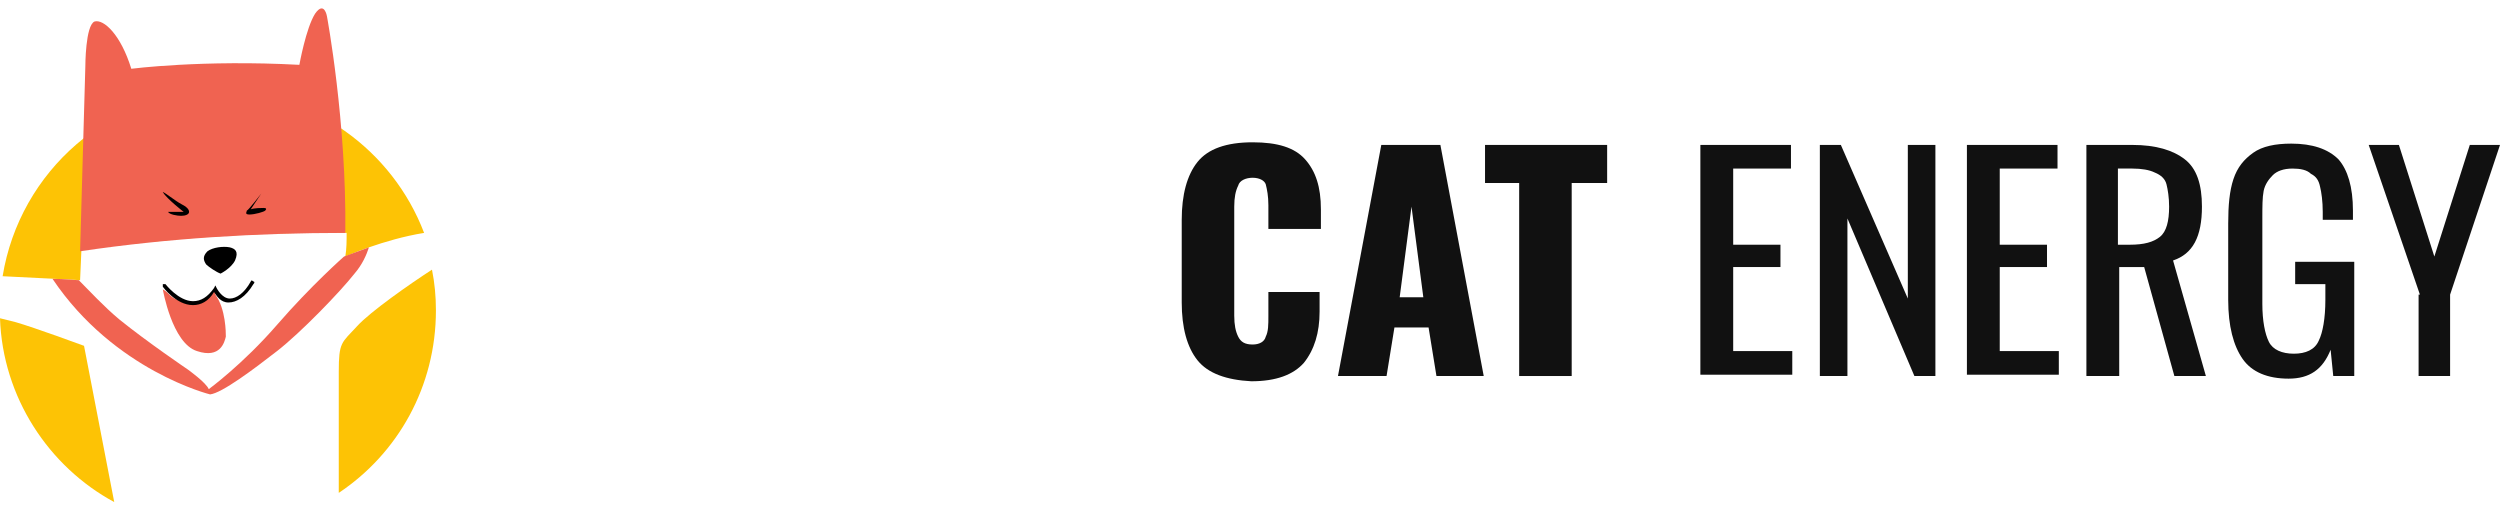
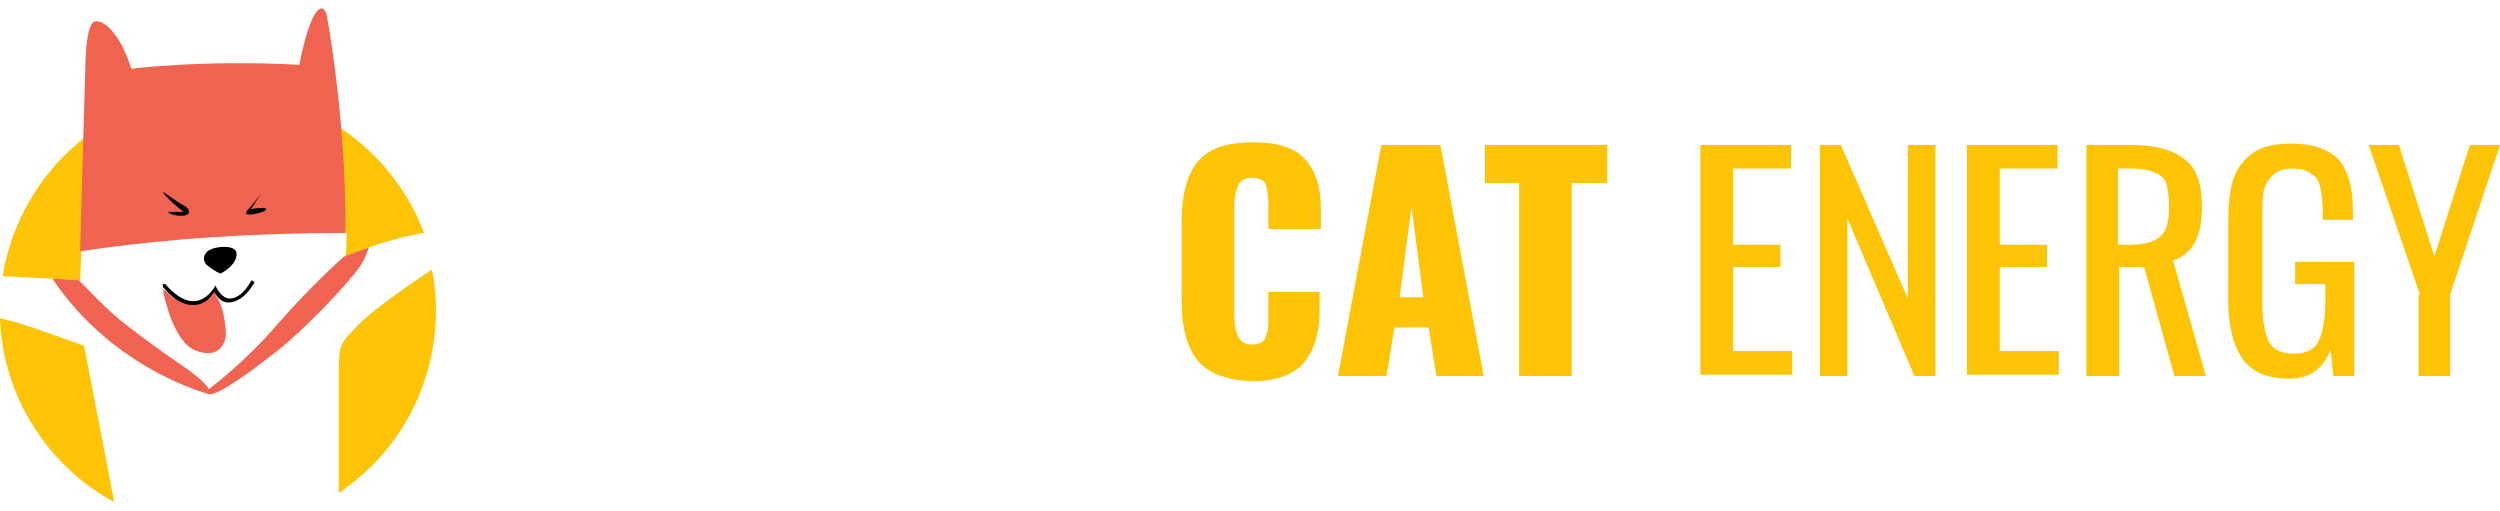
- <svg xmlns="http://www.w3.org/2000/svg" width="191px" height="39px" version="1.1" id="Layer_2" x="" y="" viewBox="0 0.002 190.4 37.598" style="enable-background:new 0 0 33.3 37.6;">
-   <style type="text/css">
-     .st0 {
-       fill: #FDC305;
-     }
-     .st1 {
-       fill: #F06351;
-     }
-   </style>
-   <g>
-     <path class="st0" d="M6.1,20.7l0.1-2.3c6.7-0.9,13.4-1.4,20.2-1.3c0,0.6,0,1.2-0.1,1.8c0,0,2.9-1.3,6-1.8     c-2.4-6.3-8.5-10.8-15.6-10.8c-8.3,0-15.2,6.1-16.5,14.1C2.4,20.5,6.1,20.7,6.1,20.7z" />
-     <path class="st0" d="M27.2,24.2c-1.2,1.3-1.4,1.2-1.4,3.5c0,0.9,0,4.9,0,9.2c4.5-3,7.4-8.1,7.4-13.9c0-1.1-0.1-2.1-0.3-3.1     C31.2,21,28.2,23.1,27.2,24.2z" />
-     <path class="st0" d="M6.4,25.7c0,0-3.8-1.4-5.2-1.8c-0.4-0.1-0.8-0.2-1.2-0.3c0.2,6,3.7,11.3,8.7,14L6.4,25.7z" />
-   </g>
-   <path class="st1" d="M26.3,17.1c0.1-8.5-1.4-16.5-1.4-16.5S24.7-0.6,24,0.4c-0.7,1.1-1.2,3.9-1.2,3.9c-7.4-0.4-12.8,0.3-12.8,0.3   C9.2,2,7.9,0.8,7.2,1C6.5,1.3,6.5,4.4,6.5,4.4L6.1,18.5C12.8,17.5,19.6,17.1,26.3,17.1z" />
-   <path d="M12.4,14c0-0.1,1,0.7,1.4,0.9c0.4,0.2,0.6,0.4,0.6,0.6c0,0.2-0.3,0.3-0.6,0.3s-0.9-0.1-1-0.3c0,0,0.6,0,0.9,0h0.3   C14.1,15.6,12.7,14.5,12.4,14z" />
-   <path d="M19.9,14.1c0,0-1,1.3-1.1,1.3c0,0.1-0.2,0.3,0.2,0.3s1.1-0.2,1.2-0.3c0.1-0.1,0.1-0.2-0.1-0.2c-0.2,0-0.7,0-1,0.1L19.9,14.1   C19.9,14.1,20,14,19.9,14.1z" />
-   <path d="M16.8,20.2c0,0,0.8-0.4,1.1-1c0.3-0.7,0-0.9-0.4-1c-0.5-0.1-1.3,0-1.7,0.3c-0.4,0.4-0.3,0.7-0.1,1   C15.9,19.7,16.5,20.1,16.8,20.2z" />
-   <path class="st1" d="M16.3,21.5c0,0-0.2,0.4-0.5,0.6c-0.2,0.2-0.6,0.4-1,0.4c-0.6,0-1.1-0.2-1.5-0.4c-0.2-0.1-0.4-0.3-0.5-0.4   c-0.2-0.2-0.4-0.3-0.4-0.3s0.7,4.1,2.6,4.7c1.8,0.6,2.1-0.7,2.2-1.1c0-0.3,0-2.1-0.8-3.2C16.5,21.4,16.4,21.6,16.3,21.5z" />
-   <g>
-     <path d="M14.7,22.6C14.7,22.6,14.7,22.6,14.7,22.6c-1.3,0-2.3-1.4-2.3-1.4c0-0.1,0-0.2,0-0.2c0.1,0,0.2,0,0.2,0c0,0,1,1.3,2.1,1.3     c0,0,0,0,0,0c0.6,0,1.1-0.3,1.6-1l0.1-0.2l0.1,0.2c0,0,0.4,0.8,1,0.8c0.5,0,1.1-0.4,1.6-1.3c0-0.1,0.1-0.1,0.2,0     c0.1,0,0.1,0.1,0,0.2c-0.6,1-1.3,1.4-1.9,1.4c-0.6,0-0.9-0.5-1.1-0.8C15.9,22.3,15.3,22.6,14.7,22.6z" />
-   </g>
-   <path class="st1" d="M26.2,18.9c0,0-2.5,2.2-5.1,5.2S15.9,29,15.9,29c-0.2-0.5-1.6-1.5-1.6-1.5s-3.1-2.1-5.2-3.8   c-1.2-1-2.3-2.2-3.1-3c-0.3,0-1.1-0.1-2-0.1c4.7,7,12,8.8,12,8.8c0.9-0.1,3.3-1.9,5.1-3.3c1.8-1.4,4.8-4.5,5.9-5.9   c0.6-0.7,0.9-1.4,1.1-2C27,18.6,26.2,18.9,26.2,18.9z" />
-   <g transform="matrix(1, 0, 0, 1, 90, 10.2)">
-     <path class="st0" d="M1.2,16.6c-0.8-1-1.2-2.5-1.2-4.4V5.9c0-1.9,0.4-3.4,1.2-4.4C2,0.5,3.4,0,5.4,0c1.9,0,3.2,0.4,4,1.3     c0.8,0.9,1.2,2.1,1.2,3.8v1.5H6.6V4.8c0-0.7-0.1-1.2-0.2-1.6C6.3,2.9,5.9,2.7,5.4,2.7S4.4,2.9,4.3,3.3C4.1,3.7,4,4.2,4,4.9v8.3     c0,0.7,0.1,1.2,0.3,1.6c0.2,0.4,0.5,0.6,1.1,0.6c0.5,0,0.9-0.2,1-0.6c0.2-0.4,0.2-0.9,0.2-1.6v-1.8h3.9v1.5c0,1.6-0.4,2.9-1.2,3.9     c-0.8,0.9-2.1,1.4-4,1.4C3.4,18.1,2,17.6,1.2,16.6z" style="fill: rgb(17, 17, 17);" />
-     <path class="st0" d="M15.2,0.2h4.5L23,17.8h-3.6l-0.6-3.7h-2.6l-0.6,3.7h-3.7L15.2,0.2z M18.4,11.8l-0.9-6.9l-0.9,6.9H18.4z" style="fill: rgb(17, 17, 17);" />
-     <path class="st0" d="M25.8,3.1h-2.7V0.2h9.3v2.9h-2.7v14.7h-4V3.1z" style="fill: rgb(17, 17, 17);" />
-     <path class="st0" d="M39.5,0.2h6.9v1.8H42v5.8h3.6v1.7H42v6.4h4.5v1.8h-7V0.2z" style="fill: rgb(17, 17, 17);" />
-     <path class="st0" d="M48.5,0.2h1.7l5.1,11.7V0.2h2.1v17.6h-1.6l-5.1-12v12h-2.1V0.2z" style="fill: rgb(17, 17, 17);" />
-     <path class="st0" d="M59.8,0.2h6.9v1.8h-4.4v5.8h3.6v1.7h-3.6v6.4h4.5v1.8h-7V0.2z" style="fill: rgb(17, 17, 17);" />
-     <path class="st0" d="M68.8,0.2h3.6c1.8,0,3.1,0.4,4,1.1s1.3,1.9,1.3,3.6c0,2.3-0.7,3.6-2.2,4.1l2.5,8.8h-2.4l-2.3-8.3h-1.9v8.3     h-2.5V0.2z M72.2,7.8c1.1,0,1.8-0.2,2.3-0.6C75,6.8,75.2,6,75.2,4.9c0-0.7-0.1-1.3-0.2-1.7s-0.4-0.7-0.9-0.9     c-0.4-0.2-1-0.3-1.7-0.3h-1.1v5.8H72.2z" style="fill: rgb(17, 17, 17);" />
-     <path class="st0" d="M80.8,16.5c-0.7-1-1.1-2.5-1.1-4.5V6.2c0-1.4,0.1-2.5,0.4-3.4c0.3-0.9,0.8-1.5,1.5-2c0.7-0.5,1.7-0.7,2.9-0.7     c1.6,0,2.8,0.4,3.6,1.2c0.7,0.8,1.1,2.1,1.1,3.9v0.7h-2.3V5.3c0-0.8-0.1-1.5-0.2-1.9c-0.1-0.5-0.3-0.8-0.7-1     C85.7,2.1,85.2,2,84.6,2c-0.7,0-1.2,0.2-1.5,0.5c-0.3,0.3-0.6,0.7-0.7,1.2c-0.1,0.5-0.1,1.2-0.1,2.1v6.5c0,1.3,0.2,2.3,0.5,2.9     c0.3,0.6,1,0.9,1.9,0.9c0.9,0,1.6-0.3,1.9-1c0.3-0.6,0.5-1.7,0.5-3.1v-1.2h-2.3V9.1h4.5v8.7h-1.6l-0.2-2c-0.6,1.5-1.6,2.2-3.2,2.2     C82.7,18,81.5,17.5,80.8,16.5z" style="fill: rgb(17, 17, 17);" />
-     <path class="st0" d="M94.3,11.6L90.4,0.2h2.3l2.7,8.5l2.7-8.5h2.3l-3.8,11.4v6.2h-2.4V11.6z" style="fill: rgb(17, 17, 17);" />
-   </g>
+ <svg xmlns="http://www.w3.org/2000/svg" width="191" height="39" version="1.1" id="Layer_2" viewBox="0 0.002 190.4 37.598">
+   <style>.st0{fill:#fdc305}.st1{fill:#f06351}</style>
+   <path class="st0" d="M6.1 20.7l.1-2.3c6.7-.9 13.4-1.4 20.2-1.3 0 .6 0 1.2-.1 1.8 0 0 2.9-1.3 6-1.8-2.4-6.3-8.5-10.8-15.6-10.8C8.4 6.3 1.5 12.4.2 20.4c2.2.1 5.9.3 5.9.3zm21.1 3.5c-1.2 1.3-1.4 1.2-1.4 3.5v9.2c4.5-3 7.4-8.1 7.4-13.9 0-1.1-.1-2.1-.3-3.1-1.7 1.1-4.7 3.2-5.7 4.3zM6.4 25.7s-3.8-1.4-5.2-1.8L0 23.6c.2 6 3.7 11.3 8.7 14L6.4 25.7z" />
+   <path class="st1" d="M26.3 17.1C26.4 8.6 24.9.6 24.9.6s-.2-1.2-.9-.2c-.7 1.1-1.2 3.9-1.2 3.9-7.4-.4-12.8.3-12.8.3C9.2 2 7.9.8 7.2 1c-.7.3-.7 3.4-.7 3.4l-.4 14.1c6.7-1 13.5-1.4 20.2-1.4z" />
+   <path d="M12.4 14c0-.1 1 .7 1.4.9.4.2.6.4.6.6 0 .2-.3.3-.6.3s-.9-.1-1-.3H14c.1.1-1.3-1-1.6-1.5zm7.5.1s-1 1.3-1.1 1.3c0 .1-.2.3.2.3s1.1-.2 1.2-.3c.1-.1.1-.2-.1-.2s-.7 0-1 .1l.8-1.2s.1-.1 0 0zm-3.1 6.1s.8-.4 1.1-1c.3-.7 0-.9-.4-1-.5-.1-1.3 0-1.7.3-.4.4-.3.7-.1 1 .2.2.8.6 1.1.7z" />
+   <path class="st1" d="M16.3 21.5s-.2.4-.5.6c-.2.2-.6.4-1 .4-.6 0-1.1-.2-1.5-.4-.2-.1-.4-.3-.5-.4-.2-.2-.4-.3-.4-.3s.7 4.1 2.6 4.7c1.8.6 2.1-.7 2.2-1.1 0-.3 0-2.1-.8-3.2.1-.4 0-.2-.1-.3z" />
+   <path d="M14.7 22.6c-1.3 0-2.3-1.4-2.3-1.4V21h.2s1 1.3 2.1 1.3c.6 0 1.1-.3 1.6-1l.1-.2.1.2s.4.8 1 .8c.5 0 1.1-.4 1.6-1.3 0-.1.1-.1.2 0 .1 0 .1.1 0 .2-.6 1-1.3 1.4-1.9 1.4-.6 0-.9-.5-1.1-.8-.4.7-1 1-1.6 1z" />
+   <path class="st1" d="M26.2 18.9s-2.5 2.2-5.1 5.2-5.2 4.9-5.2 4.9c-.2-.5-1.6-1.5-1.6-1.5s-3.1-2.1-5.2-3.8c-1.2-1-2.3-2.2-3.1-3-.3 0-1.1-.1-2-.1 4.7 7 12 8.8 12 8.8.9-.1 3.3-1.9 5.1-3.3 1.8-1.4 4.8-4.5 5.9-5.9.6-.7.9-1.4 1.1-2-1.1.4-1.9.7-1.9.7z" />
+   <path class="st0" d="M1.2 16.6c-.8-1-1.2-2.5-1.2-4.4V5.9C0 4 .4 2.5 1.2 1.5 2 .5 3.4 0 5.4 0c1.9 0 3.2.4 4 1.3.8.9 1.2 2.1 1.2 3.8v1.5h-4V4.8c0-.7-.1-1.2-.2-1.6-.1-.3-.5-.5-1-.5s-1 .2-1.1.6c-.2.4-.3.9-.3 1.6v8.3c0 .7.1 1.2.3 1.6.2.4.5.6 1.1.6.5 0 .9-.2 1-.6.2-.4.2-.9.2-1.6v-1.8h3.9v1.5c0 1.6-.4 2.9-1.2 3.9-.8.9-2.1 1.4-4 1.4-1.9-.1-3.3-.6-4.1-1.6zM15.2.2h4.5L23 17.8h-3.6l-.6-3.7h-2.6l-.6 3.7h-3.7L15.2.2zm3.2 11.6l-.9-6.9-.9 6.9h1.8zm7.4-8.7h-2.7V.2h9.3v2.9h-2.7v14.7h-4V3.1zM39.5.2h6.9V2H42v5.8h3.6v1.7H42v6.4h4.5v1.8h-7V.2zm9 0h1.7l5.1 11.7V.2h2.1v17.6h-1.6l-5.1-12v12h-2.1V.2zm11.3 0h6.9V2h-4.4v5.8h3.6v1.7h-3.6v6.4h4.5v1.8h-7V.2zm9 0h3.6c1.8 0 3.1.4 4 1.1s1.3 1.9 1.3 3.6c0 2.3-.7 3.6-2.2 4.1l2.5 8.8h-2.4l-2.3-8.3h-1.9v8.3h-2.5V.2zm3.4 7.6c1.1 0 1.8-.2 2.3-.6.5-.4.7-1.2.7-2.3 0-.7-.1-1.3-.2-1.7s-.4-.7-.9-.9c-.4-.2-1-.3-1.7-.3h-1.1v5.8h.9zm8.6 8.7c-.7-1-1.1-2.5-1.1-4.5V6.2c0-1.4.1-2.5.4-3.4.3-.9.8-1.5 1.5-2s1.7-.7 2.9-.7c1.6 0 2.8.4 3.6 1.2.7.8 1.1 2.1 1.1 3.9v.7h-2.3v-.6c0-.8-.1-1.5-.2-1.9-.1-.5-.3-.8-.7-1-.3-.3-.8-.4-1.4-.4-.7 0-1.2.2-1.5.5-.3.3-.6.7-.7 1.2-.1.5-.1 1.2-.1 2.1v6.5c0 1.3.2 2.3.5 2.9.3.6 1 .9 1.9.9.9 0 1.6-.3 1.9-1 .3-.6.5-1.7.5-3.1v-1.2h-2.3V9.1h4.5v8.7h-1.6l-.2-2c-.6 1.5-1.6 2.2-3.2 2.2s-2.8-.5-3.5-1.5zm13.5-4.9L90.4.2h2.3l2.7 8.5L98.1.2h2.3l-3.8 11.4v6.2h-2.4v-6.2z" fill="#111" transform="translate(90 10.2)" />
</svg>
